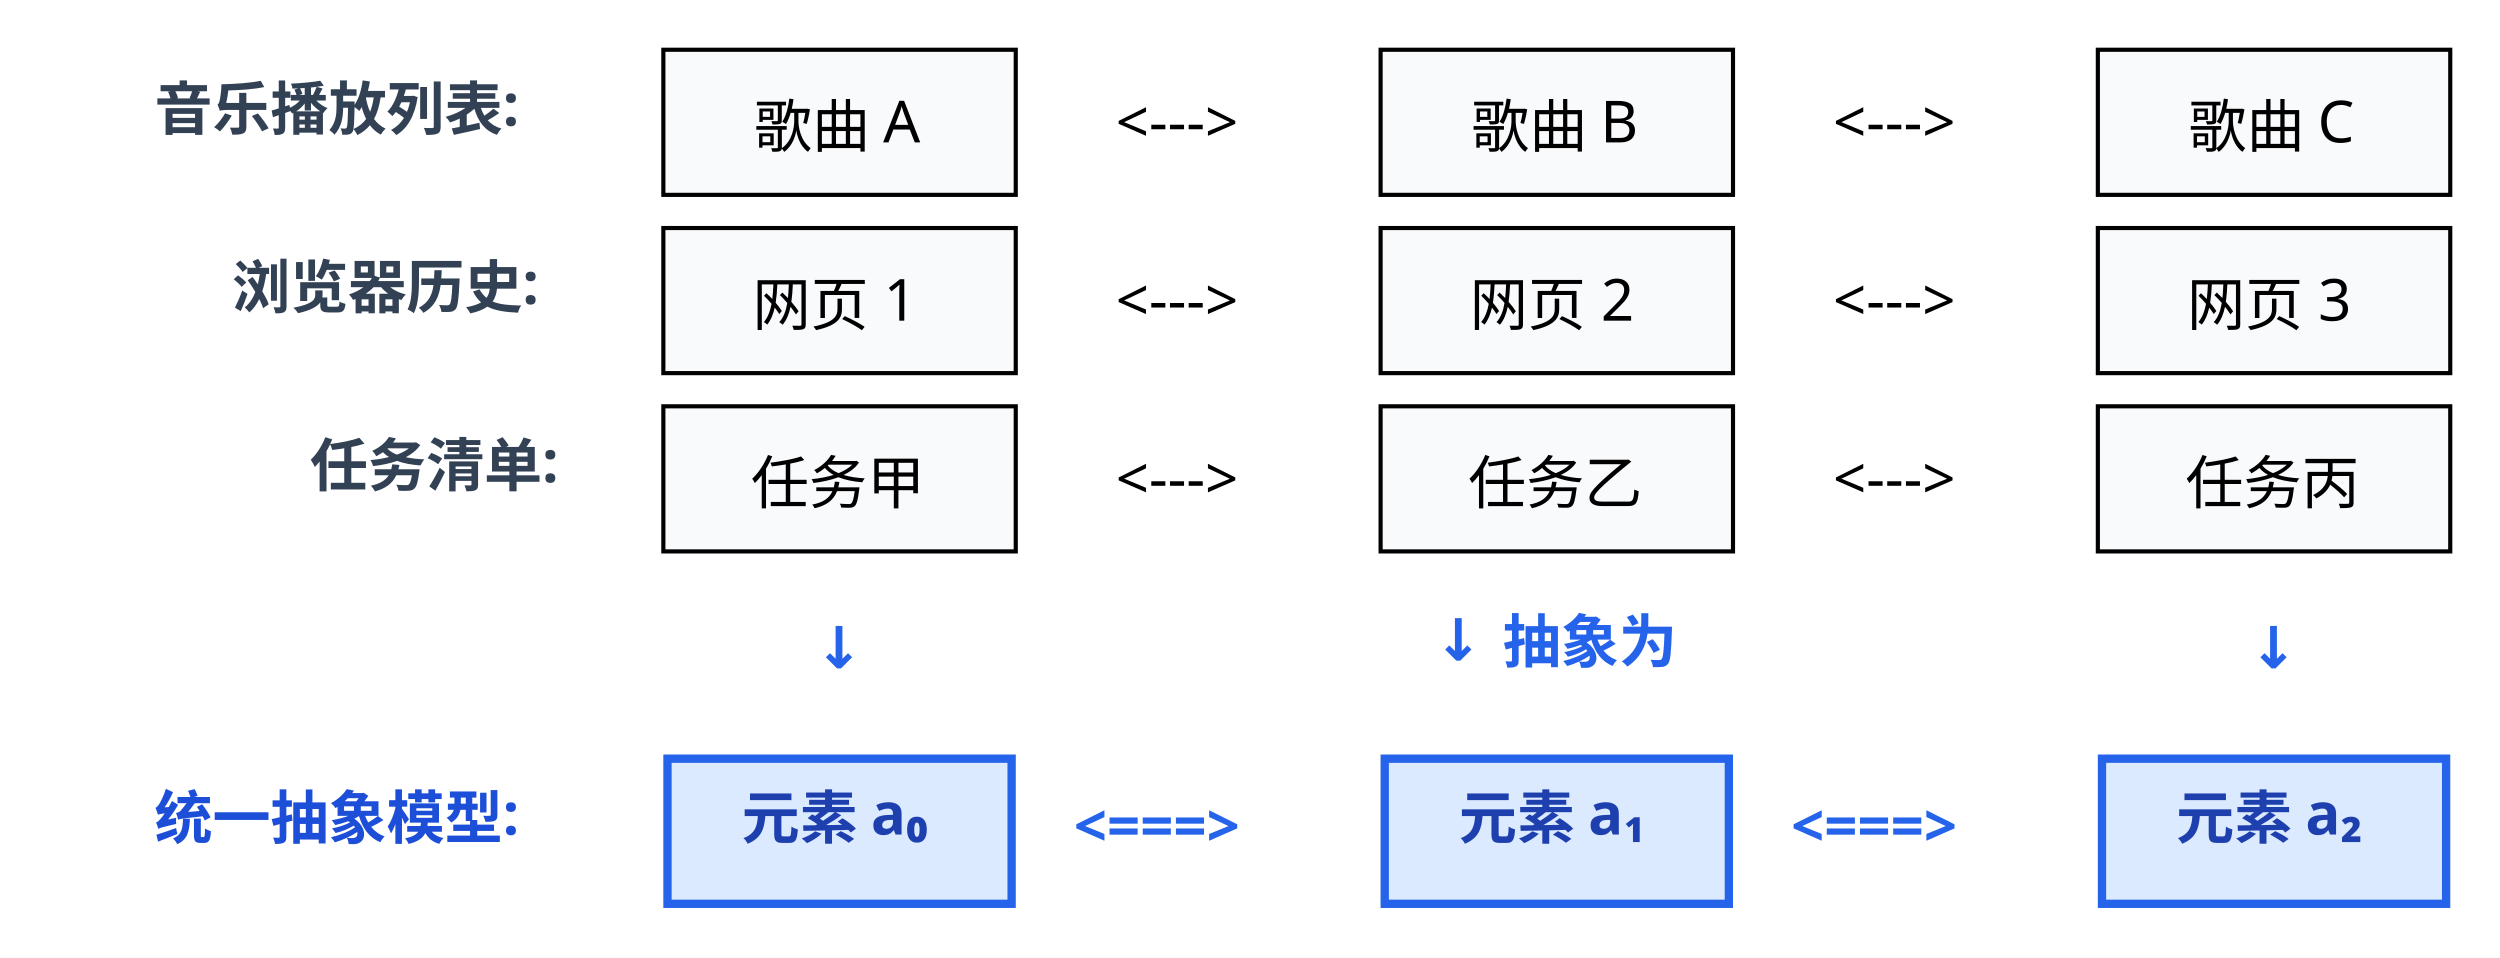
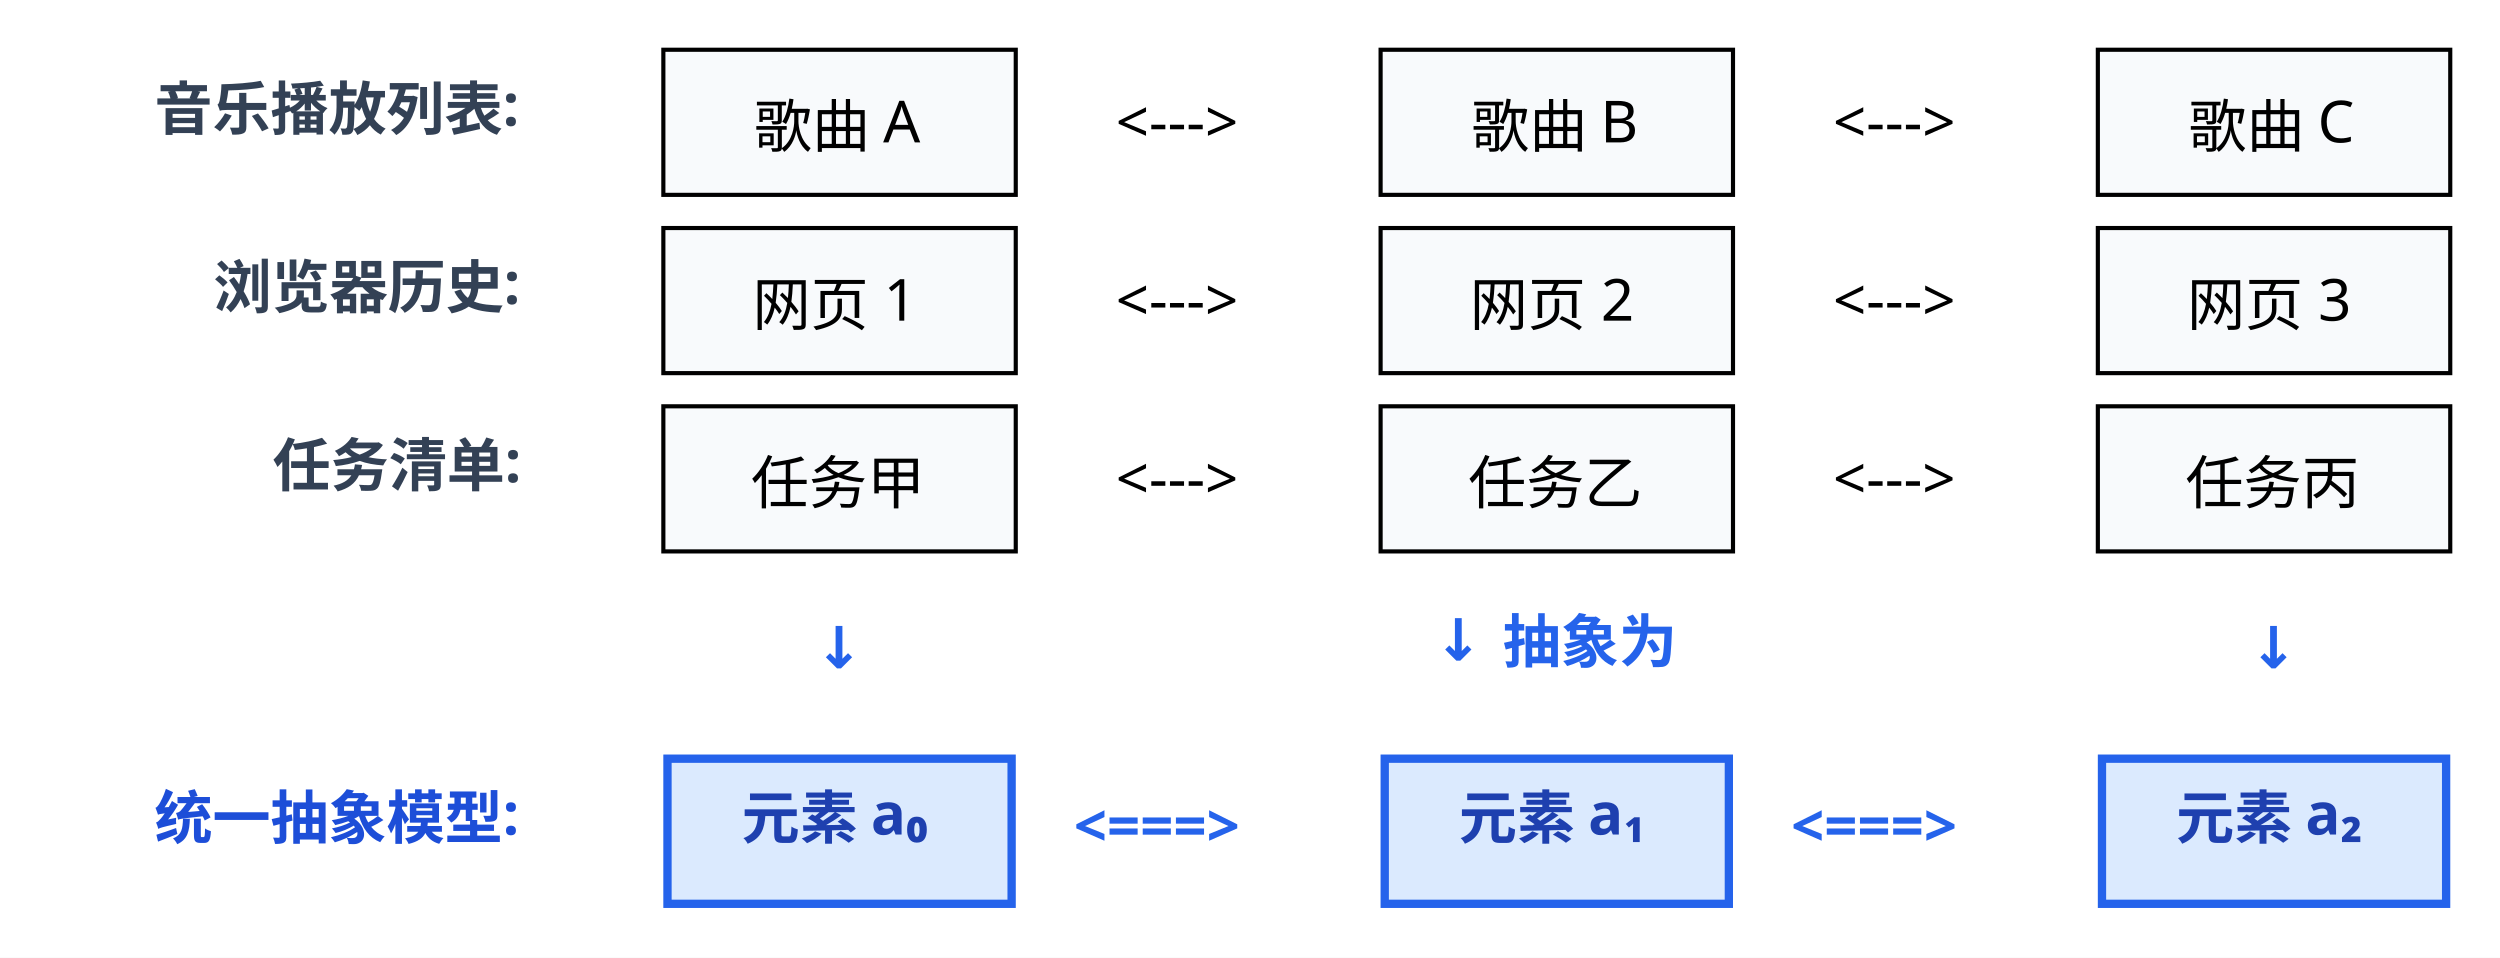
<svg xmlns="http://www.w3.org/2000/svg" width="603pt" height="231pt" viewBox="0.00 0.00 603.00 231.00">
  <g id="graph0" class="graph" transform="scale(1 1) rotate(0) translate(4 227)">
    <polygon fill="white" stroke="none" points="-4,4 -4,-227 599,-227 599,4 -4,4" />
    <g id="node1" class="node">
      <text xml:space="preserve" text-anchor="start" x="33.25" y="-195.7" font-family="sans-serif" font-weight="bold" font-size="14.00" fill="#334155">音乐播放列表:    </text>
      <polygon fill="#f8fafc" stroke="none" points="156,-180 156,-215 241,-215 241,-180 156,-180" />
      <polygon fill="none" stroke="black" points="156,-180 156,-215 241,-215 241,-180 156,-180" />
      <text xml:space="preserve" text-anchor="start" x="177.88" y="-191.5" font-family="sans-serif" font-size="14.00">歌曲 A</text>
      <text xml:space="preserve" text-anchor="start" x="265.12" y="-192.62" font-family="sans-serif" font-size="14.00">&lt;---&gt;</text>
      <polygon fill="#f8fafc" stroke="none" points="329,-180 329,-215 414,-215 414,-180 329,-180" />
      <polygon fill="none" stroke="black" points="329,-180 329,-215 414,-215 414,-180 329,-180" />
      <text xml:space="preserve" text-anchor="start" x="350.88" y="-191.5" font-family="sans-serif" font-size="14.00">歌曲 B</text>
      <text xml:space="preserve" text-anchor="start" x="438.12" y="-192.62" font-family="sans-serif" font-size="14.00">&lt;---&gt;</text>
      <polygon fill="#f8fafc" stroke="none" points="502,-180 502,-215 587,-215 587,-180 502,-180" />
      <polygon fill="none" stroke="black" points="502,-180 502,-215 587,-215 587,-180 502,-180" />
      <text xml:space="preserve" text-anchor="start" x="523.88" y="-191.5" font-family="sans-serif" font-size="14.00">歌曲 C</text>
-       <text xml:space="preserve" text-anchor="start" x="52" y="-152.7" font-family="sans-serif" font-weight="bold" font-size="14.00" fill="#334155">浏览器历史:   </text>
+       <text xml:space="preserve" text-anchor="start" x="47.5" y="-152.7" font-family="sans-serif" font-weight="bold" font-size="14.00" fill="#334155">浏览器历史:    </text>
      <polygon fill="#f8fafc" stroke="none" points="156,-137 156,-172 241,-172 241,-137 156,-137" />
      <polygon fill="none" stroke="black" points="156,-137 156,-172 241,-172 241,-137 156,-137" />
      <text xml:space="preserve" text-anchor="start" x="177.5" y="-148.5" font-family="sans-serif" font-size="14.00">网页 1</text>
      <text xml:space="preserve" text-anchor="start" x="265.12" y="-149.62" font-family="sans-serif" font-size="14.00">&lt;---&gt;</text>
      <polygon fill="#f8fafc" stroke="none" points="329,-137 329,-172 414,-172 414,-137 329,-137" />
      <polygon fill="none" stroke="black" points="329,-137 329,-172 414,-172 414,-137 329,-137" />
      <text xml:space="preserve" text-anchor="start" x="350.5" y="-148.5" font-family="sans-serif" font-size="14.00">网页 2</text>
      <text xml:space="preserve" text-anchor="start" x="438.12" y="-149.62" font-family="sans-serif" font-size="14.00">&lt;---&gt;</text>
      <polygon fill="#f8fafc" stroke="none" points="502,-137 502,-172 587,-172 587,-137 502,-137" />
      <polygon fill="none" stroke="black" points="502,-137 502,-172 587,-172 587,-137 502,-137" />
      <text xml:space="preserve" text-anchor="start" x="523.5" y="-148.5" font-family="sans-serif" font-size="14.00">网页 3</text>
-       <text xml:space="preserve" text-anchor="start" x="70.75" y="-109.7" font-family="sans-serif" font-weight="bold" font-size="14.00" fill="#334155">任务清单:  </text>
+       <text xml:space="preserve" text-anchor="start" x="61.75" y="-109.7" font-family="sans-serif" font-weight="bold" font-size="14.00" fill="#334155">任务清单:    </text>
      <polygon fill="#f8fafc" stroke="none" points="156,-94 156,-129 241,-129 241,-94 156,-94" />
      <polygon fill="none" stroke="black" points="156,-94 156,-129 241,-129 241,-94 156,-94" />
      <text xml:space="preserve" text-anchor="start" x="177.12" y="-105.5" font-family="sans-serif" font-size="14.00">任务甲</text>
      <text xml:space="preserve" text-anchor="start" x="265.12" y="-106.62" font-family="sans-serif" font-size="14.00">&lt;---&gt;</text>
      <polygon fill="#f8fafc" stroke="none" points="329,-94 329,-129 414,-129 414,-94 329,-94" />
      <polygon fill="none" stroke="black" points="329,-94 329,-129 414,-129 414,-94 329,-94" />
      <text xml:space="preserve" text-anchor="start" x="350.12" y="-105.5" font-family="sans-serif" font-size="14.00">任务乙</text>
      <text xml:space="preserve" text-anchor="start" x="438.12" y="-106.62" font-family="sans-serif" font-size="14.00">&lt;---&gt;</text>
      <polygon fill="#f8fafc" stroke="none" points="502,-94 502,-129 587,-129 587,-94 502,-94" />
      <polygon fill="none" stroke="black" points="502,-94 502,-129 587,-129 587,-94 502,-94" />
      <text xml:space="preserve" text-anchor="start" x="523.12" y="-105.5" font-family="sans-serif" font-size="14.00">任务丙</text>
      <text xml:space="preserve" text-anchor="start" x="192.5" y="-65.83" font-family="sans-serif" font-weight="bold" font-size="14.00" fill="#2563eb">↓</text>
      <text xml:space="preserve" text-anchor="start" x="341.88" y="-67.7" font-family="sans-serif" font-weight="bold" font-size="14.00" fill="#2563eb">↓ 抽象为</text>
      <text xml:space="preserve" text-anchor="start" x="538.5" y="-65.83" font-family="sans-serif" font-weight="bold" font-size="14.00" fill="#2563eb">↓</text>
      <text xml:space="preserve" text-anchor="start" x="33.25" y="-24.7" font-family="sans-serif" font-weight="bold" font-size="14.00" fill="#1d4ed8">统一抽象模型:    </text>
      <polygon fill="#dbeafe" stroke="none" points="156,-8 156,-45 241,-45 241,-8 156,-8" />
      <polygon fill="none" stroke="#2563eb" stroke-width="2" points="157,-9 157,-44 240,-44 240,-9 157,-9" />
      <text xml:space="preserve" text-anchor="start" x="174.88" y="-24.7" font-family="sans-serif" font-weight="bold" font-size="14.00" fill="#1e40af">元素 a₀</text>
      <text xml:space="preserve" text-anchor="start" x="255" y="-22.82" font-family="sans-serif" font-weight="bold" font-size="14.00" fill="#2563eb">&lt;===&gt;</text>
      <polygon fill="#dbeafe" stroke="none" stroke-width="2" points="329,-8 329,-45 414,-45 414,-8 329,-8" />
      <polygon fill="none" stroke="#2563eb" stroke-width="2" points="330,-9 330,-44 413,-44 413,-9 330,-9" />
      <text xml:space="preserve" text-anchor="start" x="347.88" y="-24.7" font-family="sans-serif" font-weight="bold" font-size="14.00" fill="#1e40af">元素 a₁</text>
      <text xml:space="preserve" text-anchor="start" x="428" y="-22.82" font-family="sans-serif" font-weight="bold" font-size="14.00" fill="#2563eb">&lt;===&gt;</text>
      <polygon fill="#dbeafe" stroke="none" stroke-width="2" points="502,-8 502,-45 587,-45 587,-8 502,-8" />
      <polygon fill="none" stroke="#2563eb" stroke-width="2" points="503,-9 503,-44 586,-44 586,-9 503,-9" />
      <text xml:space="preserve" text-anchor="start" x="520.88" y="-24.7" font-family="sans-serif" font-weight="bold" font-size="14.00" fill="#1e40af">元素 a₂</text>
    </g>
  </g>
</svg>
